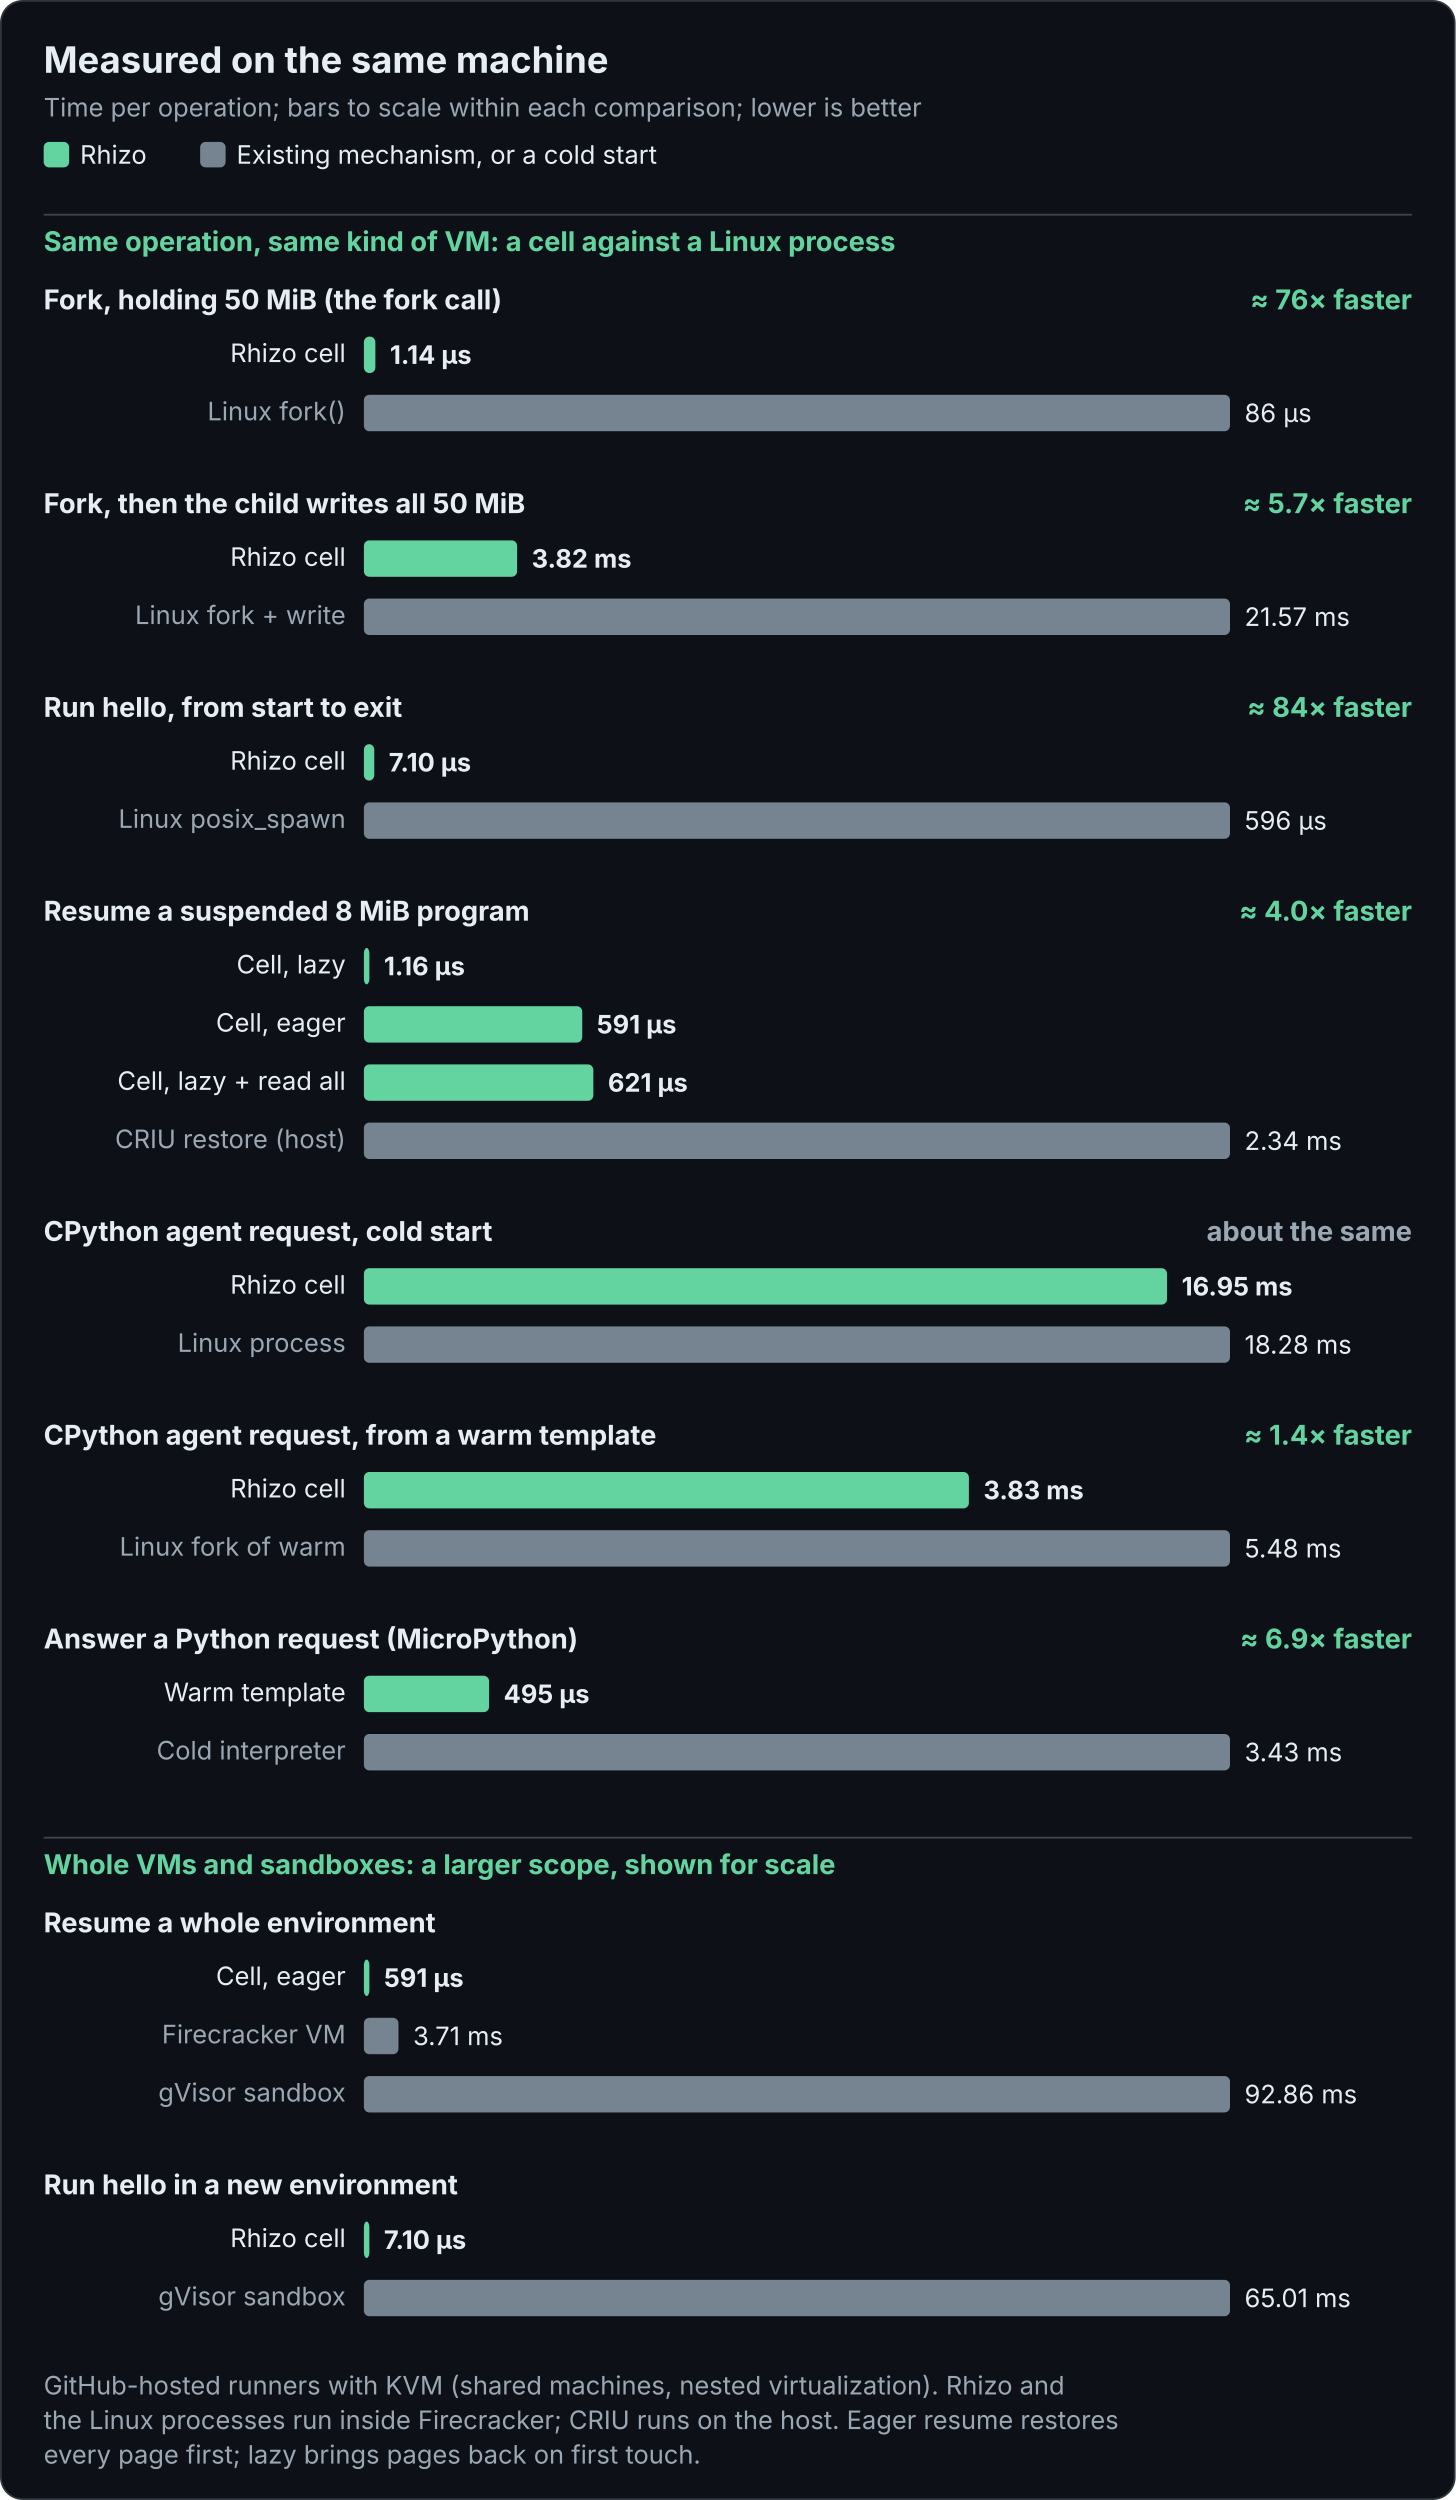
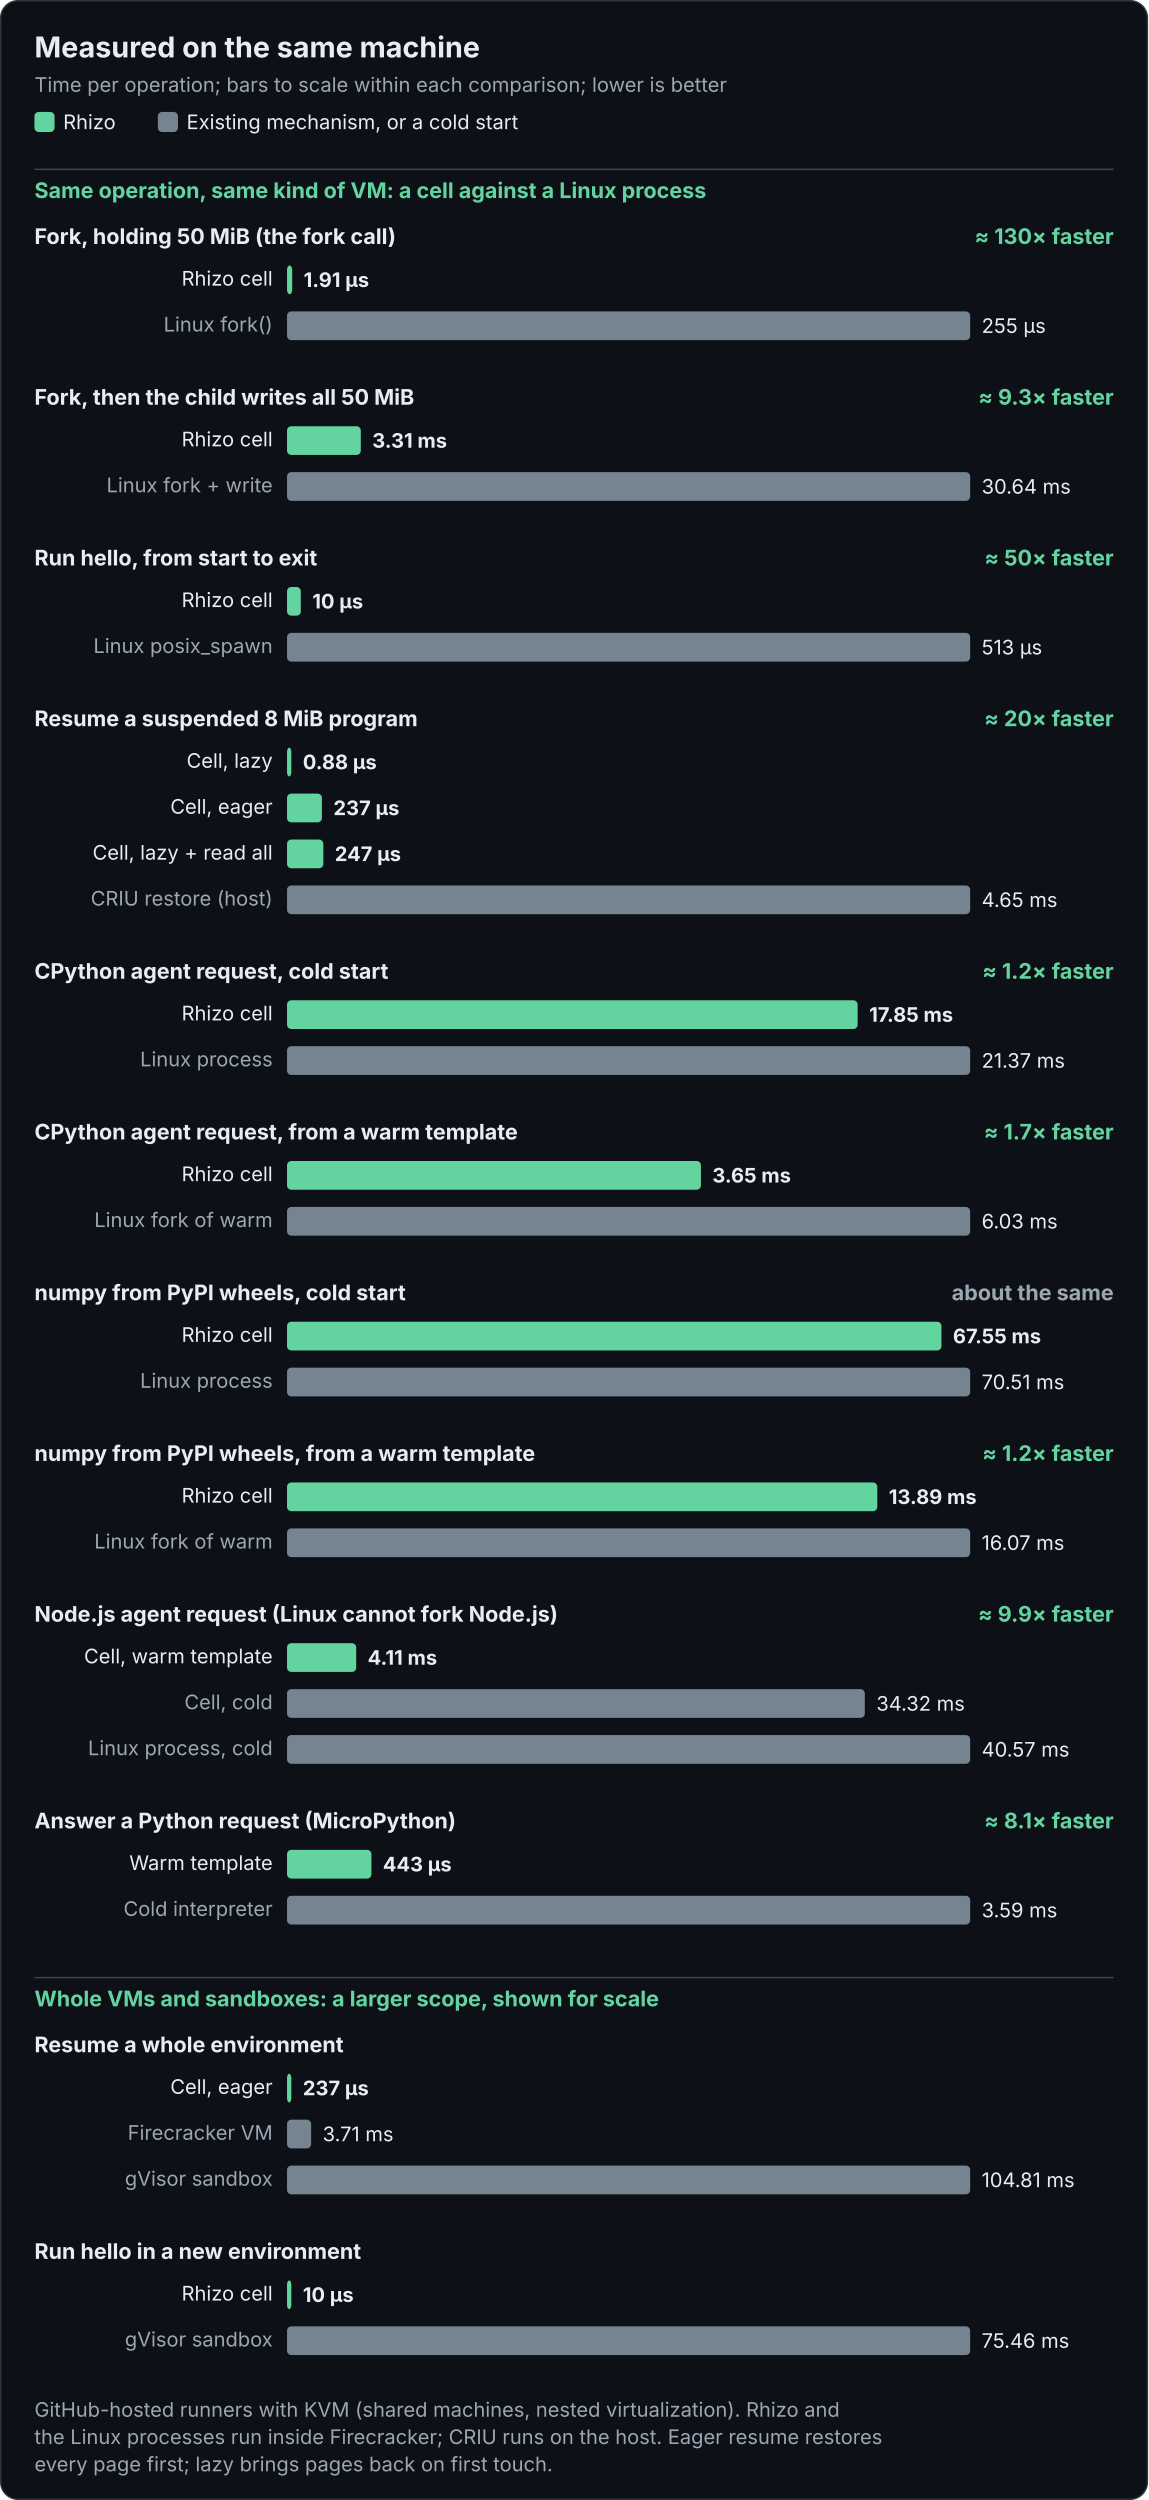
- <svg xmlns="http://www.w3.org/2000/svg" viewBox="0 0 800 1374" width="800" height="1374" role="img" font-family="Inter, -apple-system, Segoe UI, Helvetica, Arial, sans-serif">
+ <svg xmlns="http://www.w3.org/2000/svg" viewBox="0 0 800 1742" width="800" height="1742" role="img" font-family="Inter, -apple-system, Segoe UI, Helvetica, Arial, sans-serif">
  <defs>
    <marker id="a" viewBox="0 0 10 10" refX="9" refY="5" markerWidth="7" markerHeight="7" orient="auto-start-reverse">
      <path d="M0 0L10 5L0 10z" fill="#8b98a5" />
    </marker>
  </defs>
-   <rect class="bg" x="0.5" y="0.5" width="799" height="1373" rx="12" fill="#0d1117" stroke="#30363d" />
+   <rect class="bg" x="0.5" y="0.5" width="799" height="1741" rx="12" fill="#0d1117" stroke="#30363d" />
  <text x="24" y="40" font-size="20" fill="#e6edf3" font-weight="700">Measured on the same machine</text>
  <text x="24" y="64" font-size="14" fill="#9ba7b3">Time per operation; bars to scale within each comparison; lower is better</text>
  <rect x="24" y="78" width="14" height="14" rx="3" fill="#63d4a0" stroke="#63d4a0" stroke-width="0" />
  <text x="44" y="90" font-size="14" fill="#e6edf3">Rhizo</text>
  <rect x="110" y="78" width="14" height="14" rx="3" fill="#768390" stroke="#768390" stroke-width="0" />
  <text x="130" y="90" font-size="14" fill="#e6edf3">Existing mechanism, or a cold start</text>
  <line x1="24" y1="118" x2="776" y2="118" stroke="#3d444d" stroke-width="1" />
  <text x="24" y="138" font-size="15" fill="#63d4a0" font-weight="700">Same operation, same kind of VM: a cell against a Linux process</text>
  <text x="24" y="170" font-size="15" fill="#e6edf3" font-weight="700">Fork, holding 50 MiB (the fork call)</text>
-   <text x="776" y="170" font-size="15" fill="#63d4a0" font-weight="700" text-anchor="end">≈ 76× faster</text>
+   <text x="776" y="170" font-size="15" fill="#63d4a0" font-weight="700" text-anchor="end">≈ 130× faster</text>
  <text x="190" y="199" font-size="14" fill="#e6edf3" text-anchor="end">Rhizo cell</text>
-   <rect x="200" y="185" width="6.3" height="20" rx="3" fill="#63d4a0" stroke="#63d4a0" stroke-width="0" />
-   <text x="214.288" y="200" font-size="14" fill="#e6edf3" font-weight="700" stroke="#0d1117" stroke-width="5" stroke-linejoin="round" paint-order="stroke">1.14 µs</text>
+   <rect x="200" y="185" width="3.6" height="20" rx="3" fill="#63d4a0" stroke="#63d4a0" stroke-width="0" />
+   <text x="211.573" y="200" font-size="14" fill="#e6edf3" font-weight="700" stroke="#0d1117" stroke-width="5" stroke-linejoin="round" paint-order="stroke">1.91 µs</text>
  <text x="190" y="231" font-size="14" fill="#9ba7b3" text-anchor="end">Linux fork()</text>
  <rect x="200" y="217" width="476.0" height="20" rx="3" fill="#768390" stroke="#768390" stroke-width="0" />
-   <text x="684.0" y="232" font-size="14" fill="#e6edf3" font-weight="400" stroke="#0d1117" stroke-width="5" stroke-linejoin="round" paint-order="stroke">86 µs</text>
+   <text x="684.0" y="232" font-size="14" fill="#e6edf3" font-weight="400" stroke="#0d1117" stroke-width="5" stroke-linejoin="round" paint-order="stroke">255 µs</text>
  <text x="24" y="282" font-size="15" fill="#e6edf3" font-weight="700">Fork, then the child writes all 50 MiB</text>
-   <text x="776" y="282" font-size="15" fill="#63d4a0" font-weight="700" text-anchor="end">≈ 5.7× faster</text>
+   <text x="776" y="282" font-size="15" fill="#63d4a0" font-weight="700" text-anchor="end">≈ 9.3× faster</text>
  <text x="190" y="311" font-size="14" fill="#e6edf3" text-anchor="end">Rhizo cell</text>
-   <rect x="200" y="297" width="84.2" height="20" rx="3" fill="#63d4a0" stroke="#63d4a0" stroke-width="0" />
-   <text x="292.187" y="312" font-size="14" fill="#e6edf3" font-weight="700" stroke="#0d1117" stroke-width="5" stroke-linejoin="round" paint-order="stroke">3.82 ms</text>
+   <rect x="200" y="297" width="51.4" height="20" rx="3" fill="#63d4a0" stroke="#63d4a0" stroke-width="0" />
+   <text x="259.381" y="312" font-size="14" fill="#e6edf3" font-weight="700" stroke="#0d1117" stroke-width="5" stroke-linejoin="round" paint-order="stroke">3.31 ms</text>
  <text x="190" y="343" font-size="14" fill="#9ba7b3" text-anchor="end">Linux fork + write</text>
  <rect x="200" y="329" width="476.0" height="20" rx="3" fill="#768390" stroke="#768390" stroke-width="0" />
-   <text x="684.0" y="344" font-size="14" fill="#e6edf3" font-weight="400" stroke="#0d1117" stroke-width="5" stroke-linejoin="round" paint-order="stroke">21.57 ms</text>
+   <text x="684.0" y="344" font-size="14" fill="#e6edf3" font-weight="400" stroke="#0d1117" stroke-width="5" stroke-linejoin="round" paint-order="stroke">30.64 ms</text>
  <text x="24" y="394" font-size="15" fill="#e6edf3" font-weight="700">Run hello, from start to exit</text>
-   <text x="776" y="394" font-size="15" fill="#63d4a0" font-weight="700" text-anchor="end">≈ 84× faster</text>
+   <text x="776" y="394" font-size="15" fill="#63d4a0" font-weight="700" text-anchor="end">≈ 50× faster</text>
  <text x="190" y="423" font-size="14" fill="#e6edf3" text-anchor="end">Rhizo cell</text>
-   <rect x="200" y="409" width="5.7" height="20" rx="3" fill="#63d4a0" stroke="#63d4a0" stroke-width="0" />
-   <text x="213.669" y="424" font-size="14" fill="#e6edf3" font-weight="700" stroke="#0d1117" stroke-width="5" stroke-linejoin="round" paint-order="stroke">7.10 µs</text>
+   <rect x="200" y="409" width="9.6" height="20" rx="3" fill="#63d4a0" stroke="#63d4a0" stroke-width="0" />
+   <text x="217.613" y="424" font-size="14" fill="#e6edf3" font-weight="700" stroke="#0d1117" stroke-width="5" stroke-linejoin="round" paint-order="stroke">10 µs</text>
  <text x="190" y="455" font-size="14" fill="#9ba7b3" text-anchor="end">Linux posix_spawn</text>
  <rect x="200" y="441" width="476.0" height="20" rx="3" fill="#768390" stroke="#768390" stroke-width="0" />
-   <text x="684.0" y="456" font-size="14" fill="#e6edf3" font-weight="400" stroke="#0d1117" stroke-width="5" stroke-linejoin="round" paint-order="stroke">596 µs</text>
+   <text x="684.0" y="456" font-size="14" fill="#e6edf3" font-weight="400" stroke="#0d1117" stroke-width="5" stroke-linejoin="round" paint-order="stroke">513 µs</text>
  <text x="24" y="506" font-size="15" fill="#e6edf3" font-weight="700">Resume a suspended 8 MiB program</text>
-   <text x="776" y="506" font-size="15" fill="#63d4a0" font-weight="700" text-anchor="end">≈ 4.0× faster</text>
+   <text x="776" y="506" font-size="15" fill="#63d4a0" font-weight="700" text-anchor="end">≈ 20× faster</text>
  <text x="190" y="535" font-size="14" fill="#e6edf3" text-anchor="end">Cell, lazy</text>
  <rect x="200" y="521" width="3.0" height="20" rx="3" fill="#63d4a0" stroke="#63d4a0" stroke-width="0" />
-   <text x="211.0" y="536" font-size="14" fill="#e6edf3" font-weight="700" stroke="#0d1117" stroke-width="5" stroke-linejoin="round" paint-order="stroke">1.16 µs</text>
+   <text x="211.0" y="536" font-size="14" fill="#e6edf3" font-weight="700" stroke="#0d1117" stroke-width="5" stroke-linejoin="round" paint-order="stroke">0.88 µs</text>
  <text x="190" y="567" font-size="14" fill="#e6edf3" text-anchor="end">Cell, eager</text>
-   <rect x="200" y="553" width="120.0" height="20" rx="3" fill="#63d4a0" stroke="#63d4a0" stroke-width="0" />
-   <text x="327.99" y="568" font-size="14" fill="#e6edf3" font-weight="700" stroke="#0d1117" stroke-width="5" stroke-linejoin="round" paint-order="stroke">591 µs</text>
+   <rect x="200" y="553" width="24.3" height="20" rx="3" fill="#63d4a0" stroke="#63d4a0" stroke-width="0" />
+   <text x="232.322" y="568" font-size="14" fill="#e6edf3" font-weight="700" stroke="#0d1117" stroke-width="5" stroke-linejoin="round" paint-order="stroke">237 µs</text>
  <text x="190" y="599" font-size="14" fill="#e6edf3" text-anchor="end">Cell, lazy + read all</text>
-   <rect x="200" y="585" width="126.1" height="20" rx="3" fill="#63d4a0" stroke="#63d4a0" stroke-width="0" />
-   <text x="334.103" y="600" font-size="14" fill="#e6edf3" font-weight="700" stroke="#0d1117" stroke-width="5" stroke-linejoin="round" paint-order="stroke">621 µs</text>
+   <rect x="200" y="585" width="25.3" height="20" rx="3" fill="#63d4a0" stroke="#63d4a0" stroke-width="0" />
+   <text x="233.268" y="600" font-size="14" fill="#e6edf3" font-weight="700" stroke="#0d1117" stroke-width="5" stroke-linejoin="round" paint-order="stroke">247 µs</text>
  <text x="190" y="631" font-size="14" fill="#9ba7b3" text-anchor="end">CRIU restore (host)</text>
  <rect x="200" y="617" width="476.0" height="20" rx="3" fill="#768390" stroke="#768390" stroke-width="0" />
-   <text x="684.0" y="632" font-size="14" fill="#e6edf3" font-weight="400" stroke="#0d1117" stroke-width="5" stroke-linejoin="round" paint-order="stroke">2.34 ms</text>
+   <text x="684.0" y="632" font-size="14" fill="#e6edf3" font-weight="400" stroke="#0d1117" stroke-width="5" stroke-linejoin="round" paint-order="stroke">4.65 ms</text>
  <text x="24" y="682" font-size="15" fill="#e6edf3" font-weight="700">CPython agent request, cold start</text>
-   <text x="776" y="682" font-size="15" fill="#9ba7b3" font-weight="700" text-anchor="end">about the same</text>
+   <text x="776" y="682" font-size="15" fill="#63d4a0" font-weight="700" text-anchor="end">≈ 1.2× faster</text>
  <text x="190" y="711" font-size="14" fill="#e6edf3" text-anchor="end">Rhizo cell</text>
-   <rect x="200" y="697" width="441.4" height="20" rx="3" fill="#63d4a0" stroke="#63d4a0" stroke-width="0" />
-   <text x="649.435" y="712" font-size="14" fill="#e6edf3" font-weight="700" stroke="#0d1117" stroke-width="5" stroke-linejoin="round" paint-order="stroke">16.95 ms</text>
+   <rect x="200" y="697" width="397.6" height="20" rx="3" fill="#63d4a0" stroke="#63d4a0" stroke-width="0" />
+   <text x="605.649" y="712" font-size="14" fill="#e6edf3" font-weight="700" stroke="#0d1117" stroke-width="5" stroke-linejoin="round" paint-order="stroke">17.85 ms</text>
  <text x="190" y="743" font-size="14" fill="#9ba7b3" text-anchor="end">Linux process</text>
  <rect x="200" y="729" width="476.0" height="20" rx="3" fill="#768390" stroke="#768390" stroke-width="0" />
-   <text x="684.0" y="744" font-size="14" fill="#e6edf3" font-weight="400" stroke="#0d1117" stroke-width="5" stroke-linejoin="round" paint-order="stroke">18.28 ms</text>
+   <text x="684.0" y="744" font-size="14" fill="#e6edf3" font-weight="400" stroke="#0d1117" stroke-width="5" stroke-linejoin="round" paint-order="stroke">21.37 ms</text>
  <text x="24" y="794" font-size="15" fill="#e6edf3" font-weight="700">CPython agent request, from a warm template</text>
-   <text x="776" y="794" font-size="15" fill="#63d4a0" font-weight="700" text-anchor="end">≈ 1.4× faster</text>
+   <text x="776" y="794" font-size="15" fill="#63d4a0" font-weight="700" text-anchor="end">≈ 1.7× faster</text>
  <text x="190" y="823" font-size="14" fill="#e6edf3" text-anchor="end">Rhizo cell</text>
-   <rect x="200" y="809" width="332.5" height="20" rx="3" fill="#63d4a0" stroke="#63d4a0" stroke-width="0" />
-   <text x="540.513" y="824" font-size="14" fill="#e6edf3" font-weight="700" stroke="#0d1117" stroke-width="5" stroke-linejoin="round" paint-order="stroke">3.83 ms</text>
+   <rect x="200" y="809" width="288.4" height="20" rx="3" fill="#63d4a0" stroke="#63d4a0" stroke-width="0" />
+   <text x="496.359" y="824" font-size="14" fill="#e6edf3" font-weight="700" stroke="#0d1117" stroke-width="5" stroke-linejoin="round" paint-order="stroke">3.65 ms</text>
  <text x="190" y="855" font-size="14" fill="#9ba7b3" text-anchor="end">Linux fork of warm</text>
  <rect x="200" y="841" width="476.0" height="20" rx="3" fill="#768390" stroke="#768390" stroke-width="0" />
-   <text x="684.0" y="856" font-size="14" fill="#e6edf3" font-weight="400" stroke="#0d1117" stroke-width="5" stroke-linejoin="round" paint-order="stroke">5.48 ms</text>
-   <text x="24" y="906" font-size="15" fill="#e6edf3" font-weight="700">Answer a Python request (MicroPython)</text>
-   <text x="776" y="906" font-size="15" fill="#63d4a0" font-weight="700" text-anchor="end">≈ 6.9× faster</text>
-   <text x="190" y="935" font-size="14" fill="#e6edf3" text-anchor="end">Warm template</text>
-   <rect x="200" y="921" width="68.8" height="20" rx="3" fill="#63d4a0" stroke="#63d4a0" stroke-width="0" />
-   <text x="276.783" y="936" font-size="14" fill="#e6edf3" font-weight="700" stroke="#0d1117" stroke-width="5" stroke-linejoin="round" paint-order="stroke">495 µs</text>
-   <text x="190" y="967" font-size="14" fill="#9ba7b3" text-anchor="end">Cold interpreter</text>
+   <text x="684.0" y="856" font-size="14" fill="#e6edf3" font-weight="400" stroke="#0d1117" stroke-width="5" stroke-linejoin="round" paint-order="stroke">6.03 ms</text>
+   <text x="24" y="906" font-size="15" fill="#e6edf3" font-weight="700">numpy from PyPI wheels, cold start</text>
+   <text x="776" y="906" font-size="15" fill="#9ba7b3" font-weight="700" text-anchor="end">about the same</text>
+   <text x="190" y="935" font-size="14" fill="#e6edf3" text-anchor="end">Rhizo cell</text>
+   <rect x="200" y="921" width="456.0" height="20" rx="3" fill="#63d4a0" stroke="#63d4a0" stroke-width="0" />
+   <text x="664.001" y="936" font-size="14" fill="#e6edf3" font-weight="700" stroke="#0d1117" stroke-width="5" stroke-linejoin="round" paint-order="stroke">67.55 ms</text>
+   <text x="190" y="967" font-size="14" fill="#9ba7b3" text-anchor="end">Linux process</text>
  <rect x="200" y="953" width="476.0" height="20" rx="3" fill="#768390" stroke="#768390" stroke-width="0" />
-   <text x="684.0" y="968" font-size="14" fill="#e6edf3" font-weight="400" stroke="#0d1117" stroke-width="5" stroke-linejoin="round" paint-order="stroke">3.43 ms</text>
-   <line x1="24" y1="1010" x2="776" y2="1010" stroke="#3d444d" stroke-width="1" />
-   <text x="24" y="1030" font-size="15" fill="#63d4a0" font-weight="700">Whole VMs and sandboxes: a larger scope, shown for scale</text>
-   <text x="24" y="1062" font-size="15" fill="#e6edf3" font-weight="700">Resume a whole environment</text>
-   <text x="190" y="1091" font-size="14" fill="#e6edf3" text-anchor="end">Cell, eager</text>
-   <rect x="200" y="1077" width="3.0" height="20" rx="3" fill="#63d4a0" stroke="#63d4a0" stroke-width="0" />
-   <text x="211.029" y="1092" font-size="14" fill="#e6edf3" font-weight="700" stroke="#0d1117" stroke-width="5" stroke-linejoin="round" paint-order="stroke">591 µs</text>
-   <text x="190" y="1123" font-size="14" fill="#9ba7b3" text-anchor="end">Firecracker VM</text>
-   <rect x="200" y="1109" width="19.0" height="20" rx="3" fill="#768390" stroke="#768390" stroke-width="0" />
-   <text x="227.019" y="1124" font-size="14" fill="#e6edf3" font-weight="400" stroke="#0d1117" stroke-width="5" stroke-linejoin="round" paint-order="stroke">3.71 ms</text>
-   <text x="190" y="1155" font-size="14" fill="#9ba7b3" text-anchor="end">gVisor sandbox</text>
-   <rect x="200" y="1141" width="476.0" height="20" rx="3" fill="#768390" stroke="#768390" stroke-width="0" />
-   <text x="684.0" y="1156" font-size="14" fill="#e6edf3" font-weight="400" stroke="#0d1117" stroke-width="5" stroke-linejoin="round" paint-order="stroke">92.86 ms</text>
-   <text x="24" y="1206" font-size="15" fill="#e6edf3" font-weight="700">Run hello in a new environment</text>
-   <text x="190" y="1235" font-size="14" fill="#e6edf3" text-anchor="end">Rhizo cell</text>
-   <rect x="200" y="1221" width="3.0" height="20" rx="3" fill="#63d4a0" stroke="#63d4a0" stroke-width="0" />
-   <text x="211.0" y="1236" font-size="14" fill="#e6edf3" font-weight="700" stroke="#0d1117" stroke-width="5" stroke-linejoin="round" paint-order="stroke">7.10 µs</text>
-   <text x="190" y="1267" font-size="14" fill="#9ba7b3" text-anchor="end">gVisor sandbox</text>
-   <rect x="200" y="1253" width="476.0" height="20" rx="3" fill="#768390" stroke="#768390" stroke-width="0" />
-   <text x="684.0" y="1268" font-size="14" fill="#e6edf3" font-weight="400" stroke="#0d1117" stroke-width="5" stroke-linejoin="round" paint-order="stroke">65.01 ms</text>
-   <text x="24" y="1316" font-size="14" fill="#9ba7b3">GitHub-hosted runners with KVM (shared machines, nested virtualization). Rhizo and</text>
-   <text x="24" y="1335" font-size="14" fill="#9ba7b3">the Linux processes run inside Firecracker; CRIU runs on the host. Eager resume restores</text>
-   <text x="24" y="1354" font-size="14" fill="#9ba7b3">every page first; lazy brings pages back on first touch.</text>
+   <text x="684.0" y="968" font-size="14" fill="#e6edf3" font-weight="400" stroke="#0d1117" stroke-width="5" stroke-linejoin="round" paint-order="stroke">70.51 ms</text>
+   <text x="24" y="1018" font-size="15" fill="#e6edf3" font-weight="700">numpy from PyPI wheels, from a warm template</text>
+   <text x="776" y="1018" font-size="15" fill="#63d4a0" font-weight="700" text-anchor="end">≈ 1.2× faster</text>
+   <text x="190" y="1047" font-size="14" fill="#e6edf3" text-anchor="end">Rhizo cell</text>
+   <rect x="200" y="1033" width="411.3" height="20" rx="3" fill="#63d4a0" stroke="#63d4a0" stroke-width="0" />
+   <text x="619.303" y="1048" font-size="14" fill="#e6edf3" font-weight="700" stroke="#0d1117" stroke-width="5" stroke-linejoin="round" paint-order="stroke">13.89 ms</text>
+   <text x="190" y="1079" font-size="14" fill="#9ba7b3" text-anchor="end">Linux fork of warm</text>
+   <rect x="200" y="1065" width="476.0" height="20" rx="3" fill="#768390" stroke="#768390" stroke-width="0" />
+   <text x="684.0" y="1080" font-size="14" fill="#e6edf3" font-weight="400" stroke="#0d1117" stroke-width="5" stroke-linejoin="round" paint-order="stroke">16.07 ms</text>
+   <text x="24" y="1130" font-size="15" fill="#e6edf3" font-weight="700">Node.js agent request (Linux cannot fork Node.js)</text>
+   <text x="776" y="1130" font-size="15" fill="#63d4a0" font-weight="700" text-anchor="end">≈ 9.9× faster</text>
+   <text x="190" y="1159" font-size="14" fill="#e6edf3" text-anchor="end">Cell, warm template</text>
+   <rect x="200" y="1145" width="48.2" height="20" rx="3" fill="#63d4a0" stroke="#63d4a0" stroke-width="0" />
+   <text x="256.171" y="1160" font-size="14" fill="#e6edf3" font-weight="700" stroke="#0d1117" stroke-width="5" stroke-linejoin="round" paint-order="stroke">4.11 ms</text>
+   <text x="190" y="1191" font-size="14" fill="#9ba7b3" text-anchor="end">Cell, cold</text>
+   <rect x="200" y="1177" width="402.6" height="20" rx="3" fill="#768390" stroke="#768390" stroke-width="0" />
+   <text x="610.645" y="1192" font-size="14" fill="#e6edf3" font-weight="400" stroke="#0d1117" stroke-width="5" stroke-linejoin="round" paint-order="stroke">34.32 ms</text>
+   <text x="190" y="1223" font-size="14" fill="#9ba7b3" text-anchor="end">Linux process, cold</text>
+   <rect x="200" y="1209" width="476.0" height="20" rx="3" fill="#768390" stroke="#768390" stroke-width="0" />
+   <text x="684.0" y="1224" font-size="14" fill="#e6edf3" font-weight="400" stroke="#0d1117" stroke-width="5" stroke-linejoin="round" paint-order="stroke">40.57 ms</text>
+   <text x="24" y="1274" font-size="15" fill="#e6edf3" font-weight="700">Answer a Python request (MicroPython)</text>
+   <text x="776" y="1274" font-size="15" fill="#63d4a0" font-weight="700" text-anchor="end">≈ 8.1× faster</text>
+   <text x="190" y="1303" font-size="14" fill="#e6edf3" text-anchor="end">Warm template</text>
+   <rect x="200" y="1289" width="58.8" height="20" rx="3" fill="#63d4a0" stroke="#63d4a0" stroke-width="0" />
+   <text x="266.767" y="1304" font-size="14" fill="#e6edf3" font-weight="700" stroke="#0d1117" stroke-width="5" stroke-linejoin="round" paint-order="stroke">443 µs</text>
+   <text x="190" y="1335" font-size="14" fill="#9ba7b3" text-anchor="end">Cold interpreter</text>
+   <rect x="200" y="1321" width="476.0" height="20" rx="3" fill="#768390" stroke="#768390" stroke-width="0" />
+   <text x="684.0" y="1336" font-size="14" fill="#e6edf3" font-weight="400" stroke="#0d1117" stroke-width="5" stroke-linejoin="round" paint-order="stroke">3.59 ms</text>
+   <line x1="24" y1="1378" x2="776" y2="1378" stroke="#3d444d" stroke-width="1" />
+   <text x="24" y="1398" font-size="15" fill="#63d4a0" font-weight="700">Whole VMs and sandboxes: a larger scope, shown for scale</text>
+   <text x="24" y="1430" font-size="15" fill="#e6edf3" font-weight="700">Resume a whole environment</text>
+   <text x="190" y="1459" font-size="14" fill="#e6edf3" text-anchor="end">Cell, eager</text>
+   <rect x="200" y="1445" width="3.0" height="20" rx="3" fill="#63d4a0" stroke="#63d4a0" stroke-width="0" />
+   <text x="211.0" y="1460" font-size="14" fill="#e6edf3" font-weight="700" stroke="#0d1117" stroke-width="5" stroke-linejoin="round" paint-order="stroke">237 µs</text>
+   <text x="190" y="1491" font-size="14" fill="#9ba7b3" text-anchor="end">Firecracker VM</text>
+   <rect x="200" y="1477" width="16.8" height="20" rx="3" fill="#768390" stroke="#768390" stroke-width="0" />
+   <text x="224.828" y="1492" font-size="14" fill="#e6edf3" font-weight="400" stroke="#0d1117" stroke-width="5" stroke-linejoin="round" paint-order="stroke">3.71 ms</text>
+   <text x="190" y="1523" font-size="14" fill="#9ba7b3" text-anchor="end">gVisor sandbox</text>
+   <rect x="200" y="1509" width="476.0" height="20" rx="3" fill="#768390" stroke="#768390" stroke-width="0" />
+   <text x="684.0" y="1524" font-size="14" fill="#e6edf3" font-weight="400" stroke="#0d1117" stroke-width="5" stroke-linejoin="round" paint-order="stroke">104.81 ms</text>
+   <text x="24" y="1574" font-size="15" fill="#e6edf3" font-weight="700">Run hello in a new environment</text>
+   <text x="190" y="1603" font-size="14" fill="#e6edf3" text-anchor="end">Rhizo cell</text>
+   <rect x="200" y="1589" width="3.0" height="20" rx="3" fill="#63d4a0" stroke="#63d4a0" stroke-width="0" />
+   <text x="211.0" y="1604" font-size="14" fill="#e6edf3" font-weight="700" stroke="#0d1117" stroke-width="5" stroke-linejoin="round" paint-order="stroke">10 µs</text>
+   <text x="190" y="1635" font-size="14" fill="#9ba7b3" text-anchor="end">gVisor sandbox</text>
+   <rect x="200" y="1621" width="476.0" height="20" rx="3" fill="#768390" stroke="#768390" stroke-width="0" />
+   <text x="684.0" y="1636" font-size="14" fill="#e6edf3" font-weight="400" stroke="#0d1117" stroke-width="5" stroke-linejoin="round" paint-order="stroke">75.46 ms</text>
+   <text x="24" y="1684" font-size="14" fill="#9ba7b3">GitHub-hosted runners with KVM (shared machines, nested virtualization). Rhizo and</text>
+   <text x="24" y="1703" font-size="14" fill="#9ba7b3">the Linux processes run inside Firecracker; CRIU runs on the host. Eager resume restores</text>
+   <text x="24" y="1722" font-size="14" fill="#9ba7b3">every page first; lazy brings pages back on first touch.</text>
</svg>
